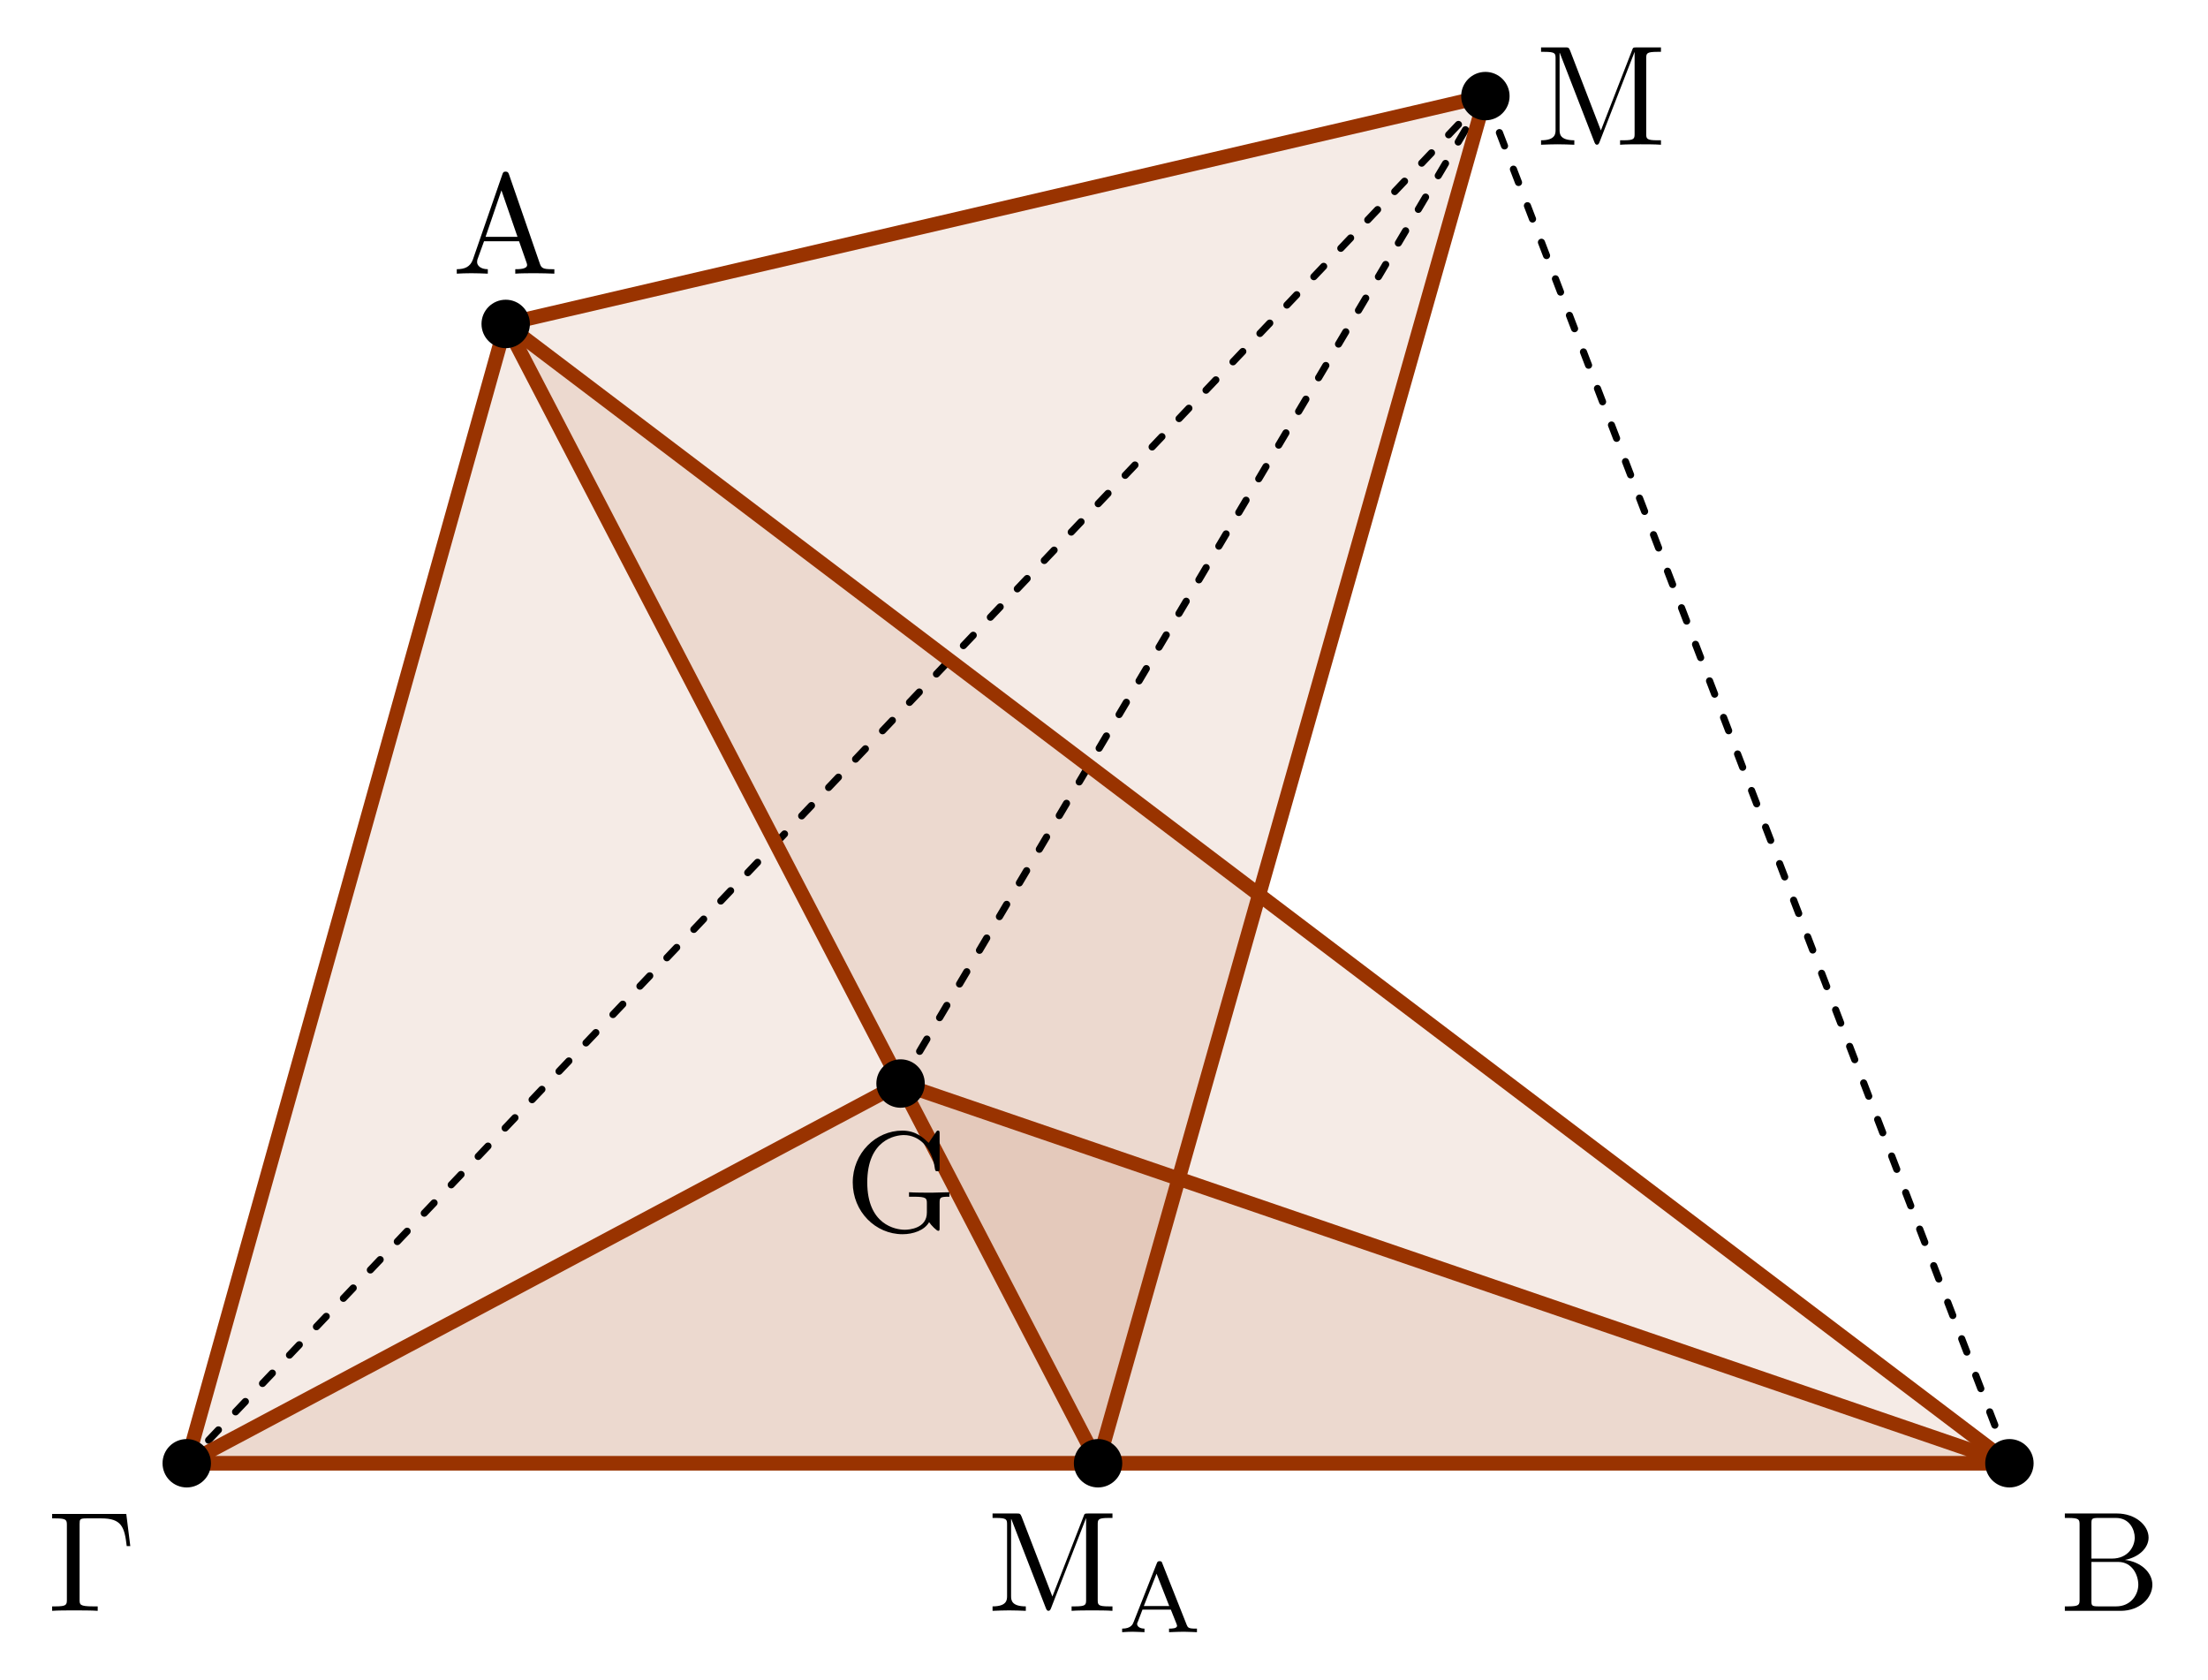
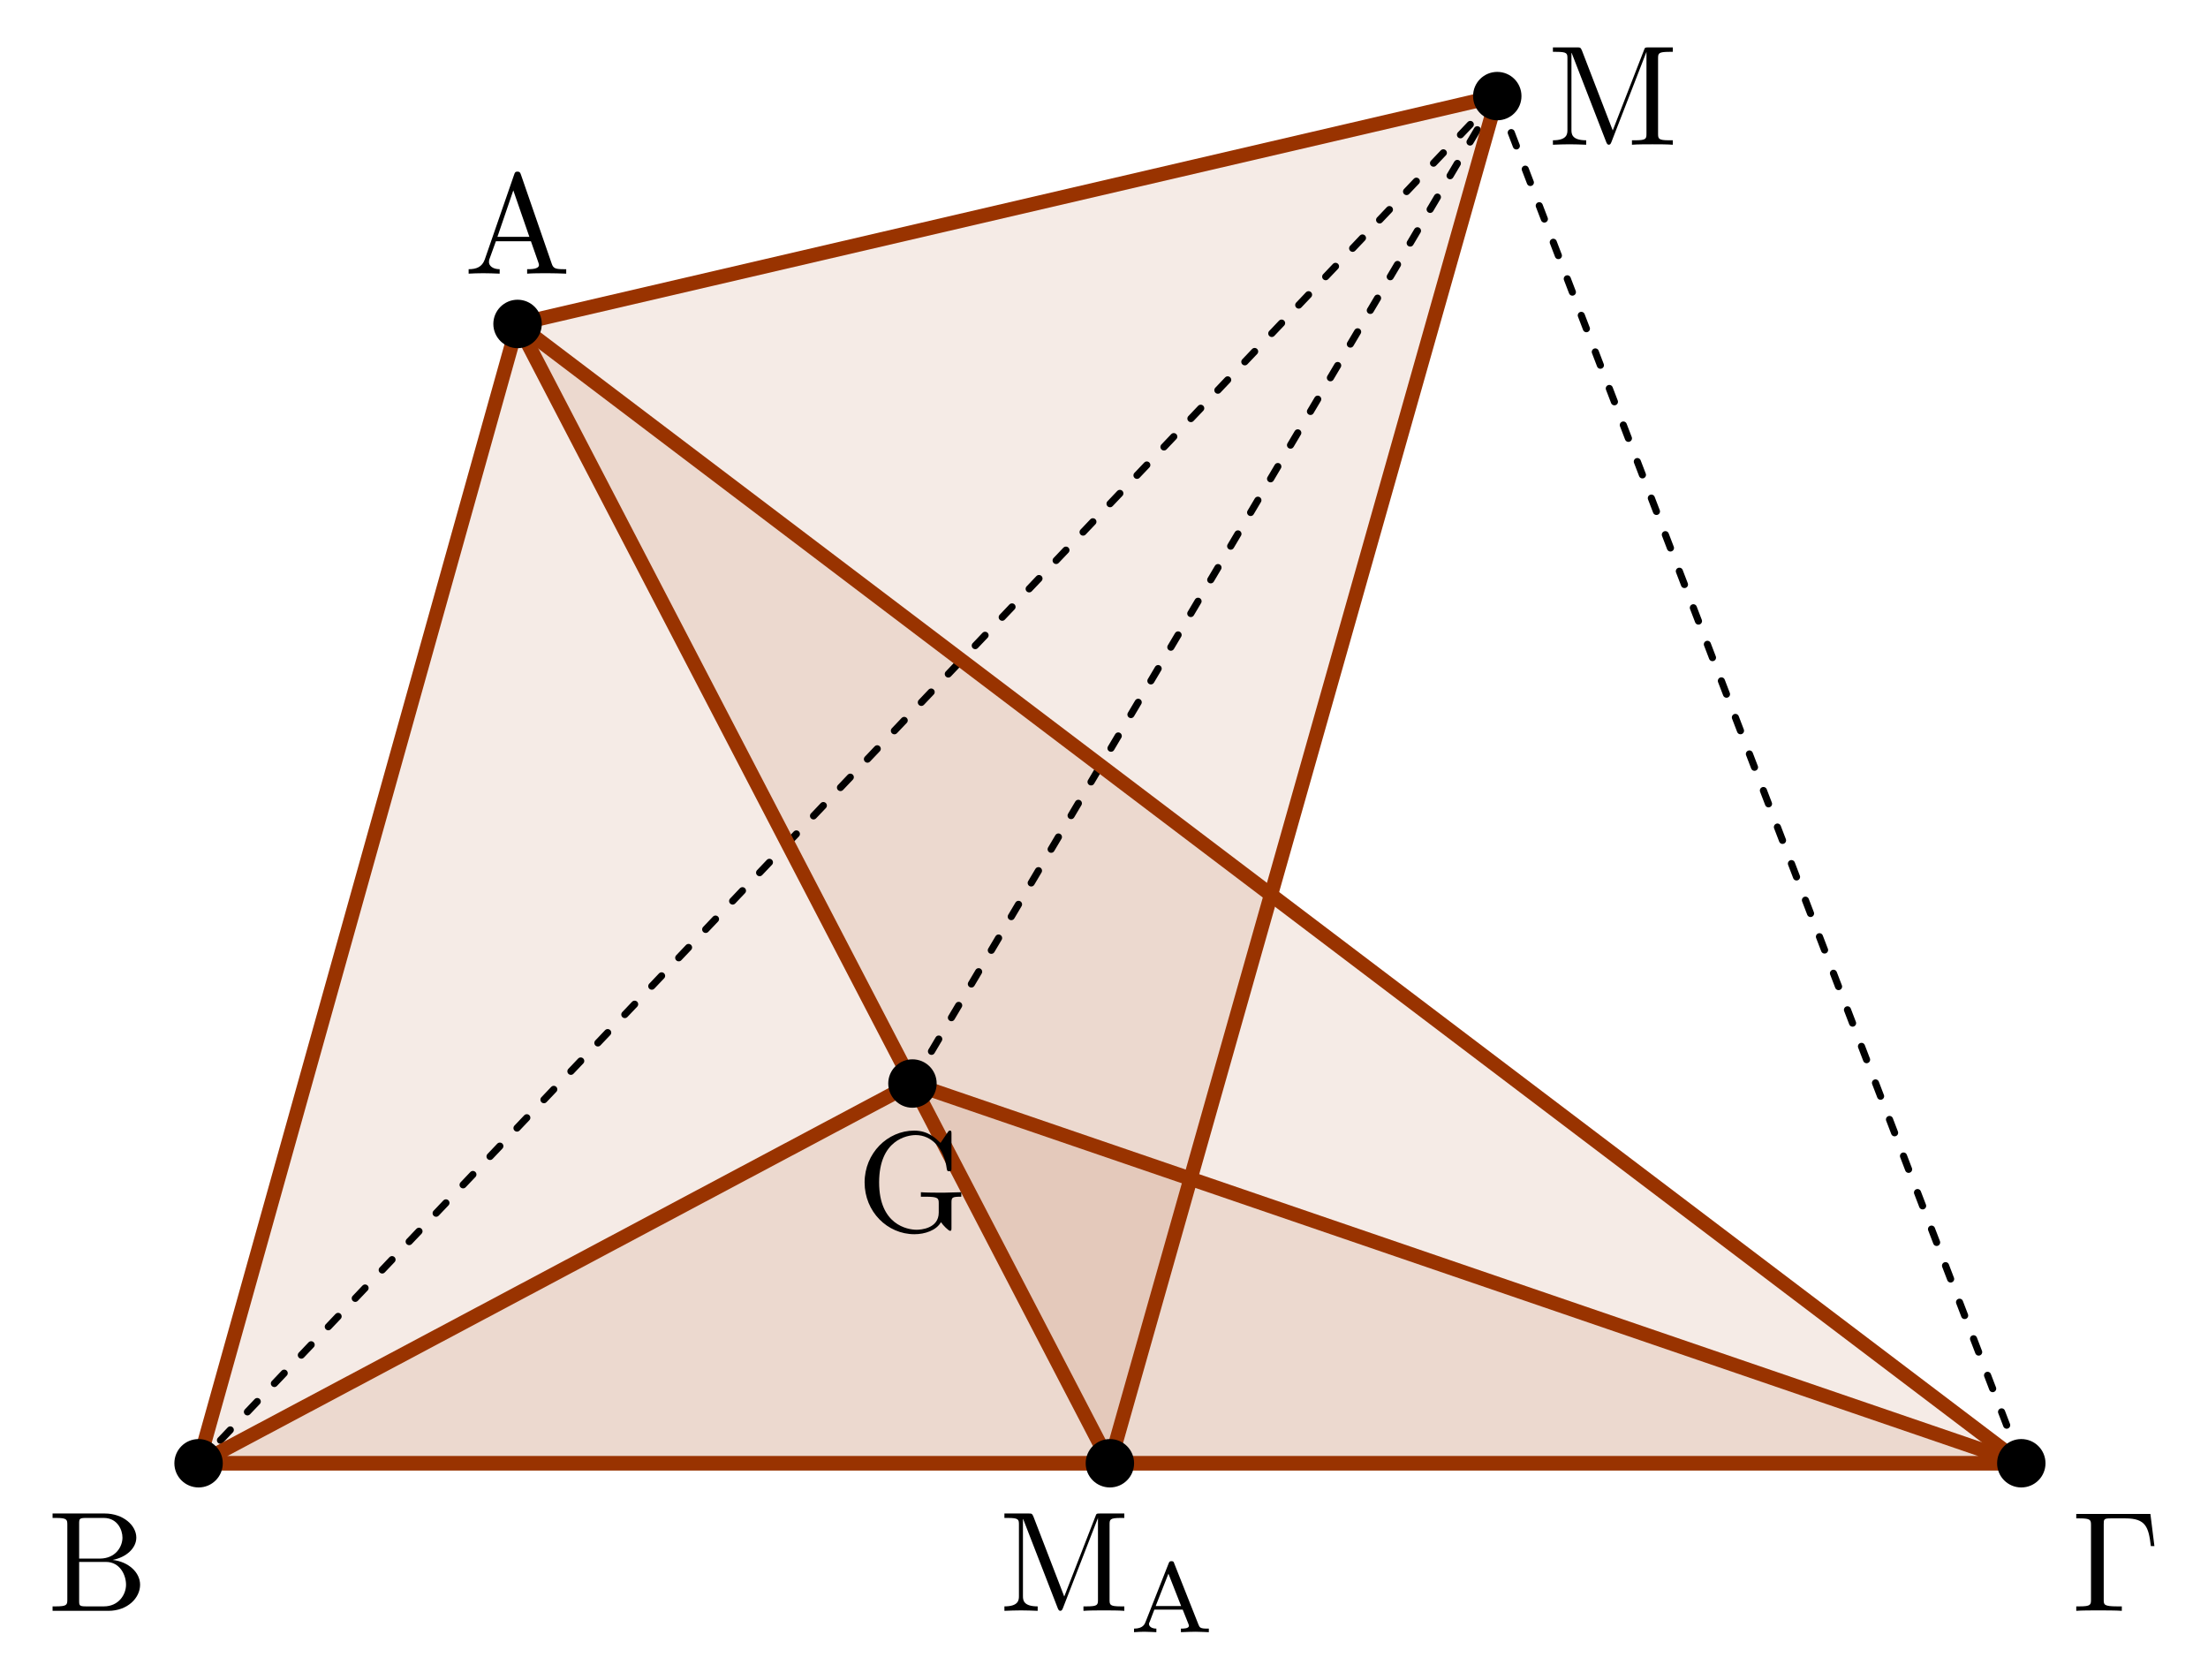
<svg xmlns="http://www.w3.org/2000/svg" xmlns:xlink="http://www.w3.org/1999/xlink" width="154.516pt" height="117.531pt" viewBox="0 0 154.516 117.531" version="1.1">
  <defs>
    <g>
      <symbol overflow="visible" id="glyph0-0">
        <path style="stroke:none;" d="" />
      </symbol>
      <symbol overflow="visible" id="glyph0-1">
        <path style="stroke:none;" d="M 5.516 -6.781 L 0.328 -6.781 L 0.328 -6.469 L 0.562 -6.469 C 1.328 -6.469 1.359 -6.359 1.359 -6 L 1.359 -0.781 C 1.359 -0.422 1.328 -0.312 0.562 -0.312 L 0.328 -0.312 L 0.328 0 C 0.672 -0.031 1.453 -0.031 1.844 -0.031 C 2.25 -0.031 3.156 -0.031 3.516 0 L 3.516 -0.312 L 3.188 -0.312 C 2.25 -0.312 2.25 -0.438 2.25 -0.781 L 2.25 -6.078 C 2.25 -6.406 2.266 -6.469 2.734 -6.469 L 3.766 -6.469 C 5.188 -6.469 5.391 -5.875 5.547 -4.531 L 5.797 -4.531 Z M 5.516 -6.781 " />
      </symbol>
      <symbol overflow="visible" id="glyph0-2">
        <path style="stroke:none;" d="M 2.219 -3.656 L 2.219 -6.094 C 2.219 -6.438 2.234 -6.5 2.703 -6.5 L 3.938 -6.5 C 4.906 -6.5 5.25 -5.656 5.25 -5.125 C 5.25 -4.484 4.766 -3.656 3.656 -3.656 Z M 4.562 -3.562 C 5.531 -3.75 6.219 -4.391 6.219 -5.125 C 6.219 -5.984 5.297 -6.812 4 -6.812 L 0.359 -6.812 L 0.359 -6.5 L 0.594 -6.5 C 1.359 -6.5 1.391 -6.391 1.391 -6.031 L 1.391 -0.781 C 1.391 -0.422 1.359 -0.312 0.594 -0.312 L 0.359 -0.312 L 0.359 0 L 4.266 0 C 5.594 0 6.484 -0.891 6.484 -1.828 C 6.484 -2.688 5.672 -3.438 4.562 -3.562 Z M 3.953 -0.312 L 2.703 -0.312 C 2.234 -0.312 2.219 -0.375 2.219 -0.703 L 2.219 -3.422 L 4.094 -3.422 C 5.078 -3.422 5.5 -2.5 5.5 -1.828 C 5.5 -1.125 4.969 -0.312 3.953 -0.312 Z M 3.953 -0.312 " />
      </symbol>
      <symbol overflow="visible" id="glyph0-3">
        <path style="stroke:none;" d="M 3.969 -6.938 C 3.922 -7.062 3.891 -7.141 3.734 -7.141 C 3.578 -7.141 3.547 -7.078 3.5 -6.938 L 1.438 -0.984 C 1.25 -0.469 0.859 -0.312 0.312 -0.312 L 0.312 0 C 0.547 -0.016 0.984 -0.031 1.328 -0.031 C 1.641 -0.031 2.156 -0.016 2.484 0 L 2.484 -0.312 C 1.984 -0.312 1.734 -0.562 1.734 -0.812 C 1.734 -0.844 1.75 -0.953 1.75 -0.969 L 2.219 -2.266 L 4.672 -2.266 L 5.203 -0.75 C 5.219 -0.703 5.234 -0.641 5.234 -0.609 C 5.234 -0.312 4.672 -0.312 4.406 -0.312 L 4.406 0 C 4.766 -0.031 5.469 -0.031 5.844 -0.031 C 6.266 -0.031 6.734 -0.016 7.141 0 L 7.141 -0.312 L 6.969 -0.312 C 6.375 -0.312 6.234 -0.375 6.125 -0.703 Z M 3.438 -5.828 L 4.562 -2.578 L 2.328 -2.578 Z M 3.438 -5.828 " />
      </symbol>
      <symbol overflow="visible" id="glyph0-4">
        <path style="stroke:none;" d="M 2.406 -6.594 C 2.312 -6.812 2.281 -6.812 2.047 -6.812 L 0.375 -6.812 L 0.375 -6.5 L 0.609 -6.5 C 1.375 -6.5 1.391 -6.391 1.391 -6.031 L 1.391 -1.047 C 1.391 -0.781 1.391 -0.312 0.375 -0.312 L 0.375 0 C 0.719 -0.016 1.203 -0.031 1.531 -0.031 C 1.859 -0.031 2.359 -0.016 2.703 0 L 2.703 -0.312 C 1.672 -0.312 1.672 -0.781 1.672 -1.047 L 1.672 -6.422 L 1.688 -6.422 L 4.094 -0.219 C 4.141 -0.094 4.188 0 4.281 0 C 4.391 0 4.422 -0.078 4.469 -0.188 L 6.922 -6.5 L 6.922 -0.781 C 6.922 -0.422 6.906 -0.312 6.141 -0.312 L 5.906 -0.312 L 5.906 0 C 6.266 -0.031 6.953 -0.031 7.344 -0.031 C 7.719 -0.031 8.391 -0.031 8.766 0 L 8.766 -0.312 L 8.516 -0.312 C 7.75 -0.312 7.734 -0.422 7.734 -0.781 L 7.734 -6.031 C 7.734 -6.391 7.75 -6.5 8.516 -6.5 L 8.766 -6.5 L 8.766 -6.812 L 7.078 -6.812 C 6.812 -6.812 6.812 -6.797 6.75 -6.625 L 4.562 -1 Z M 2.406 -6.594 " />
      </symbol>
      <symbol overflow="visible" id="glyph0-5">
        <path style="stroke:none;" d="M 5.906 -0.625 C 6.047 -0.406 6.438 -0.016 6.547 -0.016 C 6.641 -0.016 6.641 -0.094 6.641 -0.234 L 6.641 -1.969 C 6.641 -2.359 6.672 -2.406 7.328 -2.406 L 7.328 -2.719 C 6.953 -2.719 6.406 -2.688 6.109 -2.688 C 5.719 -2.688 4.859 -2.688 4.5 -2.719 L 4.5 -2.406 L 4.828 -2.406 C 5.719 -2.406 5.75 -2.297 5.75 -1.938 L 5.75 -1.297 C 5.75 -0.172 4.484 -0.094 4.203 -0.094 C 3.562 -0.094 1.578 -0.438 1.578 -3.406 C 1.578 -6.391 3.547 -6.719 4.141 -6.719 C 5.219 -6.719 6.125 -5.828 6.312 -4.359 C 6.344 -4.219 6.344 -4.188 6.484 -4.188 C 6.641 -4.188 6.641 -4.219 6.641 -4.422 L 6.641 -6.781 C 6.641 -6.953 6.641 -7.031 6.531 -7.031 C 6.484 -7.031 6.453 -7.031 6.375 -6.906 L 5.875 -6.172 C 5.547 -6.484 5.016 -7.031 4.031 -7.031 C 2.172 -7.031 0.562 -5.453 0.562 -3.406 C 0.562 -1.359 2.156 0.219 4.047 0.219 C 4.781 0.219 5.578 -0.047 5.906 -0.625 Z M 5.906 -0.625 " />
      </symbol>
      <symbol overflow="visible" id="glyph1-0">
        <path style="stroke:none;" d="" />
      </symbol>
      <symbol overflow="visible" id="glyph1-1">
        <path style="stroke:none;" d="M 3.125 -4.812 C 3.094 -4.922 3.062 -4.969 2.938 -4.969 C 2.797 -4.969 2.781 -4.922 2.734 -4.812 L 1.125 -0.734 C 1.062 -0.562 0.938 -0.25 0.312 -0.25 L 0.312 0 C 0.547 -0.016 0.797 -0.031 1.031 -0.031 C 1.312 -0.031 1.828 0 1.875 0 L 1.875 -0.25 C 1.562 -0.25 1.359 -0.391 1.359 -0.578 C 1.359 -0.641 1.375 -0.656 1.406 -0.719 L 1.734 -1.578 L 3.719 -1.578 L 4.125 -0.562 C 4.125 -0.531 4.156 -0.484 4.156 -0.453 C 4.156 -0.25 3.781 -0.25 3.594 -0.25 L 3.594 0 C 3.938 -0.016 4.391 -0.031 4.625 -0.031 C 4.953 -0.031 5.484 0 5.547 0 L 5.547 -0.25 L 5.422 -0.25 C 4.953 -0.25 4.906 -0.328 4.828 -0.516 Z M 2.719 -4.094 L 3.609 -1.828 L 1.828 -1.828 Z M 2.719 -4.094 " />
      </symbol>
    </g>
  </defs>
  <g id="surface1">
-     <path style=" stroke:none;fill-rule:nonzero;fill:rgb(59.999%,20%,0%);fill-opacity:0.1;" d="M 13.066 102.391 L 140.621 102.391 L 35.391 22.668 Z M 13.066 102.391 " />
-     <path style=" stroke:none;fill-rule:nonzero;fill:rgb(59.999%,20%,0%);fill-opacity:0.1;" d="M 13.066 102.391 L 140.621 102.391 L 63.023 75.816 Z M 13.066 102.391 " />
-     <path style=" stroke:none;fill-rule:nonzero;fill:rgb(59.999%,20%,0%);fill-opacity:0.1;" d="M 35.391 22.668 L 103.949 6.723 L 76.84 102.391 Z M 35.391 22.668 " />
-     <path style="fill:none;stroke-width:0.498;stroke-linecap:round;stroke-linejoin:miter;stroke:rgb(0%,0%,0%);stroke-opacity:1;stroke-dasharray:0.996,1.743;stroke-miterlimit:10;" d="M 90.882 95.666 L -0.001 -0.002 " transform="matrix(1,0,0,-1,13.067,102.389)" />
-     <path style="fill:none;stroke-width:0.498;stroke-linecap:round;stroke-linejoin:miter;stroke:rgb(0%,0%,0%);stroke-opacity:1;stroke-dasharray:0.996,1.743;stroke-miterlimit:10;" d="M 90.882 95.666 L 127.554 -0.002 " transform="matrix(1,0,0,-1,13.067,102.389)" />
-     <path style="fill:none;stroke-width:0.498;stroke-linecap:round;stroke-linejoin:miter;stroke:rgb(0%,0%,0%);stroke-opacity:1;stroke-dasharray:0.996,1.743;stroke-miterlimit:10;" d="M 90.882 95.666 L 22.324 79.721 " transform="matrix(1,0,0,-1,13.067,102.389)" />
-     <path style="fill:none;stroke-width:0.498;stroke-linecap:round;stroke-linejoin:miter;stroke:rgb(0%,0%,0%);stroke-opacity:1;stroke-dasharray:0.996,1.743;stroke-miterlimit:10;" d="M 90.882 95.666 L 49.956 26.573 " transform="matrix(1,0,0,-1,13.067,102.389)" />
-     <path style="fill:none;stroke-width:0.498;stroke-linecap:round;stroke-linejoin:miter;stroke:rgb(0%,0%,0%);stroke-opacity:1;stroke-dasharray:0.996,1.743;stroke-miterlimit:10;" d="M 63.773 -0.002 L 22.324 79.721 " transform="matrix(1,0,0,-1,13.067,102.389)" />
-     <path style="fill:none;stroke-width:0.498;stroke-linecap:round;stroke-linejoin:miter;stroke:rgb(0%,0%,0%);stroke-opacity:1;stroke-dasharray:0.996,1.743;stroke-miterlimit:10;" d="M 63.773 -0.002 L 90.882 95.666 " transform="matrix(1,0,0,-1,13.067,102.389)" />
-     <path style="fill:none;stroke-width:0.996;stroke-linecap:round;stroke-linejoin:round;stroke:rgb(59.999%,20%,0%);stroke-opacity:1;stroke-miterlimit:10;" d="M -0.001 -0.002 L 127.554 -0.002 L 22.324 79.721 Z M -0.001 -0.002 " transform="matrix(1,0,0,-1,13.067,102.389)" />
-     <path style="fill:none;stroke-width:0.996;stroke-linecap:round;stroke-linejoin:round;stroke:rgb(59.999%,20%,0%);stroke-opacity:1;stroke-miterlimit:10;" d="M -0.001 -0.002 L 127.554 -0.002 L 49.956 26.573 Z M -0.001 -0.002 " transform="matrix(1,0,0,-1,13.067,102.389)" />
-     <path style="fill:none;stroke-width:0.996;stroke-linecap:round;stroke-linejoin:round;stroke:rgb(59.999%,20%,0%);stroke-opacity:1;stroke-miterlimit:10;" d="M 22.324 79.721 L 90.882 95.666 L 63.773 -0.002 Z M 22.324 79.721 " transform="matrix(1,0,0,-1,13.067,102.389)" />
-     <path style="fill-rule:nonzero;fill:rgb(0%,0%,0%);fill-opacity:1;stroke-width:0.399;stroke-linecap:butt;stroke-linejoin:miter;stroke:rgb(0%,0%,0%);stroke-opacity:1;stroke-miterlimit:10;" d="M 1.496 -0.002 C 1.496 0.827 0.824 1.494 -0.001 1.494 C -0.825 1.494 -1.493 0.827 -1.493 -0.002 C -1.493 -0.826 -0.825 -1.494 -0.001 -1.494 C 0.824 -1.494 1.496 -0.826 1.496 -0.002 Z M 1.496 -0.002 " transform="matrix(1,0,0,-1,13.067,102.389)" />
-     <path style="fill-rule:nonzero;fill:rgb(0%,0%,0%);fill-opacity:1;stroke-width:0.399;stroke-linecap:butt;stroke-linejoin:miter;stroke:rgb(0%,0%,0%);stroke-opacity:1;stroke-miterlimit:10;" d="M 129.046 -0.002 C 129.046 0.827 128.378 1.494 127.554 1.494 C 126.73 1.494 126.058 0.827 126.058 -0.002 C 126.058 -0.826 126.73 -1.494 127.554 -1.494 C 128.378 -1.494 129.046 -0.826 129.046 -0.002 Z M 129.046 -0.002 " transform="matrix(1,0,0,-1,13.067,102.389)" />
-     <path style="fill-rule:nonzero;fill:rgb(0%,0%,0%);fill-opacity:1;stroke-width:0.399;stroke-linecap:butt;stroke-linejoin:miter;stroke:rgb(0%,0%,0%);stroke-opacity:1;stroke-miterlimit:10;" d="M 23.816 79.721 C 23.816 80.545 23.148 81.217 22.324 81.217 C 21.495 81.217 20.828 80.545 20.828 79.721 C 20.828 78.897 21.495 78.225 22.324 78.225 C 23.148 78.225 23.816 78.897 23.816 79.721 Z M 23.816 79.721 " transform="matrix(1,0,0,-1,13.067,102.389)" />
-     <path style="fill-rule:nonzero;fill:rgb(0%,0%,0%);fill-opacity:1;stroke-width:0.399;stroke-linecap:butt;stroke-linejoin:miter;stroke:rgb(0%,0%,0%);stroke-opacity:1;stroke-miterlimit:10;" d="M 92.374 95.666 C 92.374 96.491 91.706 97.159 90.882 97.159 C 90.058 97.159 89.386 96.491 89.386 95.666 C 89.386 94.838 90.058 94.17 90.882 94.17 C 91.706 94.17 92.374 94.838 92.374 95.666 Z M 92.374 95.666 " transform="matrix(1,0,0,-1,13.067,102.389)" />
-     <path style="fill-rule:nonzero;fill:rgb(0%,0%,0%);fill-opacity:1;stroke-width:0.399;stroke-linecap:butt;stroke-linejoin:miter;stroke:rgb(0%,0%,0%);stroke-opacity:1;stroke-miterlimit:10;" d="M 51.449 26.573 C 51.449 27.397 50.781 28.065 49.956 28.065 C 49.132 28.065 48.46 27.397 48.46 26.573 C 48.46 25.748 49.132 25.076 49.956 25.076 C 50.781 25.076 51.449 25.748 51.449 26.573 Z M 51.449 26.573 " transform="matrix(1,0,0,-1,13.067,102.389)" />
-     <path style="fill-rule:nonzero;fill:rgb(0%,0%,0%);fill-opacity:1;stroke-width:0.399;stroke-linecap:butt;stroke-linejoin:miter;stroke:rgb(0%,0%,0%);stroke-opacity:1;stroke-miterlimit:10;" d="M 65.269 -0.002 C 65.269 0.827 64.597 1.494 63.773 1.494 C 62.949 1.494 62.281 0.827 62.281 -0.002 C 62.281 -0.826 62.949 -1.494 63.773 -1.494 C 64.597 -1.494 65.269 -0.826 65.269 -0.002 Z M 65.269 -0.002 " transform="matrix(1,0,0,-1,13.067,102.389)" />
+     <path style=" stroke:none;fill-rule:nonzero;fill:rgb(59.999%,20%,0%);fill-opacity:0.1;" d="M 141.449 102.391 L 13.898 102.391 L 36.219 22.668 Z M 141.449 102.391 " />
+     <path style=" stroke:none;fill-rule:nonzero;fill:rgb(59.999%,20%,0%);fill-opacity:0.1;" d="M 141.449 102.391 L 13.898 102.391 L 63.852 75.816 Z M 141.449 102.391 " />
+     <path style=" stroke:none;fill-rule:nonzero;fill:rgb(59.999%,20%,0%);fill-opacity:0.1;" d="M 36.219 22.668 L 104.777 6.723 L 77.672 102.391 Z M 36.219 22.668 " />
+     <path style="fill:none;stroke-width:0.498;stroke-linecap:round;stroke-linejoin:miter;stroke:rgb(0%,0%,0%);stroke-opacity:1;stroke-dasharray:0.996,1.743;stroke-miterlimit:10;" d="M 90.88 95.666 L 127.552 -0.002 " transform="matrix(1,0,0,-1,13.897,102.389)" />
+     <path style="fill:none;stroke-width:0.498;stroke-linecap:round;stroke-linejoin:miter;stroke:rgb(0%,0%,0%);stroke-opacity:1;stroke-dasharray:0.996,1.743;stroke-miterlimit:10;" d="M 90.88 95.666 L 0.001 -0.002 " transform="matrix(1,0,0,-1,13.897,102.389)" />
+     <path style="fill:none;stroke-width:0.498;stroke-linecap:round;stroke-linejoin:miter;stroke:rgb(0%,0%,0%);stroke-opacity:1;stroke-dasharray:0.996,1.743;stroke-miterlimit:10;" d="M 90.88 95.666 L 22.322 79.721 " transform="matrix(1,0,0,-1,13.897,102.389)" />
+     <path style="fill:none;stroke-width:0.498;stroke-linecap:round;stroke-linejoin:miter;stroke:rgb(0%,0%,0%);stroke-opacity:1;stroke-dasharray:0.996,1.743;stroke-miterlimit:10;" d="M 90.88 95.666 L 49.955 26.573 " transform="matrix(1,0,0,-1,13.897,102.389)" />
+     <path style="fill:none;stroke-width:0.498;stroke-linecap:round;stroke-linejoin:miter;stroke:rgb(0%,0%,0%);stroke-opacity:1;stroke-dasharray:0.996,1.743;stroke-miterlimit:10;" d="M 63.775 -0.002 L 22.322 79.721 " transform="matrix(1,0,0,-1,13.897,102.389)" />
+     <path style="fill:none;stroke-width:0.498;stroke-linecap:round;stroke-linejoin:miter;stroke:rgb(0%,0%,0%);stroke-opacity:1;stroke-dasharray:0.996,1.743;stroke-miterlimit:10;" d="M 63.775 -0.002 L 90.88 95.666 " transform="matrix(1,0,0,-1,13.897,102.389)" />
+     <path style="fill:none;stroke-width:0.996;stroke-linecap:round;stroke-linejoin:round;stroke:rgb(59.999%,20%,0%);stroke-opacity:1;stroke-miterlimit:10;" d="M 127.552 -0.002 L 0.001 -0.002 L 22.322 79.721 Z M 127.552 -0.002 " transform="matrix(1,0,0,-1,13.897,102.389)" />
+     <path style="fill:none;stroke-width:0.996;stroke-linecap:round;stroke-linejoin:round;stroke:rgb(59.999%,20%,0%);stroke-opacity:1;stroke-miterlimit:10;" d="M 127.552 -0.002 L 0.001 -0.002 L 49.955 26.573 Z M 127.552 -0.002 " transform="matrix(1,0,0,-1,13.897,102.389)" />
+     <path style="fill:none;stroke-width:0.996;stroke-linecap:round;stroke-linejoin:round;stroke:rgb(59.999%,20%,0%);stroke-opacity:1;stroke-miterlimit:10;" d="M 22.322 79.721 L 90.88 95.666 L 63.775 -0.002 Z M 22.322 79.721 " transform="matrix(1,0,0,-1,13.897,102.389)" />
+     <path style="fill-rule:nonzero;fill:rgb(0%,0%,0%);fill-opacity:1;stroke-width:0.399;stroke-linecap:butt;stroke-linejoin:miter;stroke:rgb(0%,0%,0%);stroke-opacity:1;stroke-miterlimit:10;" d="M 129.048 -0.002 C 129.048 0.827 128.38 1.494 127.552 1.494 C 126.728 1.494 126.06 0.827 126.06 -0.002 C 126.06 -0.826 126.728 -1.494 127.552 -1.494 C 128.38 -1.494 129.048 -0.826 129.048 -0.002 Z M 129.048 -0.002 " transform="matrix(1,0,0,-1,13.897,102.389)" />
+     <path style="fill-rule:nonzero;fill:rgb(0%,0%,0%);fill-opacity:1;stroke-width:0.399;stroke-linecap:butt;stroke-linejoin:miter;stroke:rgb(0%,0%,0%);stroke-opacity:1;stroke-miterlimit:10;" d="M 1.494 -0.002 C 1.494 0.827 0.826 1.494 0.001 1.494 C -0.827 1.494 -1.495 0.827 -1.495 -0.002 C -1.495 -0.826 -0.827 -1.494 0.001 -1.494 C 0.826 -1.494 1.494 -0.826 1.494 -0.002 Z M 1.494 -0.002 " transform="matrix(1,0,0,-1,13.897,102.389)" />
+     <path style="fill-rule:nonzero;fill:rgb(0%,0%,0%);fill-opacity:1;stroke-width:0.399;stroke-linecap:butt;stroke-linejoin:miter;stroke:rgb(0%,0%,0%);stroke-opacity:1;stroke-miterlimit:10;" d="M 23.818 79.721 C 23.818 80.545 23.146 81.217 22.322 81.217 C 21.498 81.217 20.826 80.545 20.826 79.721 C 20.826 78.897 21.498 78.225 22.322 78.225 C 23.146 78.225 23.818 78.897 23.818 79.721 Z M 23.818 79.721 " transform="matrix(1,0,0,-1,13.897,102.389)" />
+     <path style="fill-rule:nonzero;fill:rgb(0%,0%,0%);fill-opacity:1;stroke-width:0.399;stroke-linecap:butt;stroke-linejoin:miter;stroke:rgb(0%,0%,0%);stroke-opacity:1;stroke-miterlimit:10;" d="M 92.376 95.666 C 92.376 96.491 91.708 97.159 90.88 97.159 C 90.056 97.159 89.388 96.491 89.388 95.666 C 89.388 94.838 90.056 94.17 90.88 94.17 C 91.708 94.17 92.376 94.838 92.376 95.666 Z M 92.376 95.666 " transform="matrix(1,0,0,-1,13.897,102.389)" />
+     <path style="fill-rule:nonzero;fill:rgb(0%,0%,0%);fill-opacity:1;stroke-width:0.399;stroke-linecap:butt;stroke-linejoin:miter;stroke:rgb(0%,0%,0%);stroke-opacity:1;stroke-miterlimit:10;" d="M 51.451 26.573 C 51.451 27.397 50.783 28.065 49.955 28.065 C 49.13 28.065 48.462 27.397 48.462 26.573 C 48.462 25.748 49.13 25.076 49.955 25.076 C 50.783 25.076 51.451 25.748 51.451 26.573 Z M 51.451 26.573 " transform="matrix(1,0,0,-1,13.897,102.389)" />
+     <path style="fill-rule:nonzero;fill:rgb(0%,0%,0%);fill-opacity:1;stroke-width:0.399;stroke-linecap:butt;stroke-linejoin:miter;stroke:rgb(0%,0%,0%);stroke-opacity:1;stroke-miterlimit:10;" d="M 65.267 -0.002 C 65.267 0.827 64.599 1.494 63.775 1.494 C 62.947 1.494 62.279 0.827 62.279 -0.002 C 62.279 -0.826 62.947 -1.494 63.775 -1.494 C 64.599 -1.494 65.267 -0.826 65.267 -0.002 Z M 65.267 -0.002 " transform="matrix(1,0,0,-1,13.897,102.389)" />
    <g style="fill:rgb(0%,0%,0%);fill-opacity:1;">
-       <use xlink:href="#glyph0-1" x="3.321" y="112.716" />
+       <use xlink:href="#glyph0-1" x="144.969" y="112.716" />
    </g>
    <g style="fill:rgb(0%,0%,0%);fill-opacity:1;">
-       <use xlink:href="#glyph0-2" x="144.139" y="112.716" />
+       <use xlink:href="#glyph0-2" x="3.32" y="112.716" />
    </g>
    <g style="fill:rgb(0%,0%,0%);fill-opacity:1;">
-       <use xlink:href="#glyph0-3" x="31.653" y="19.149" />
+       <use xlink:href="#glyph0-3" x="32.483" y="19.149" />
    </g>
    <g style="fill:rgb(0%,0%,0%);fill-opacity:1;">
-       <use xlink:href="#glyph0-4" x="107.468" y="10.128" />
+       <use xlink:href="#glyph0-4" x="108.298" y="10.128" />
    </g>
    <g style="fill:rgb(0%,0%,0%);fill-opacity:1;">
-       <use xlink:href="#glyph0-4" x="69.084" y="112.716" />
+       <use xlink:href="#glyph0-4" x="69.914" y="112.716" />
    </g>
    <g style="fill:rgb(0%,0%,0%);fill-opacity:1;">
-       <use xlink:href="#glyph1-1" x="78.216" y="114.21" />
+       <use xlink:href="#glyph1-1" x="79.047" y="114.21" />
    </g>
    <g style="fill:rgb(0%,0%,0%);fill-opacity:1;">
-       <use xlink:href="#glyph0-5" x="59.113" y="86.144" />
+       <use xlink:href="#glyph0-5" x="59.943" y="86.144" />
    </g>
  </g>
</svg>
